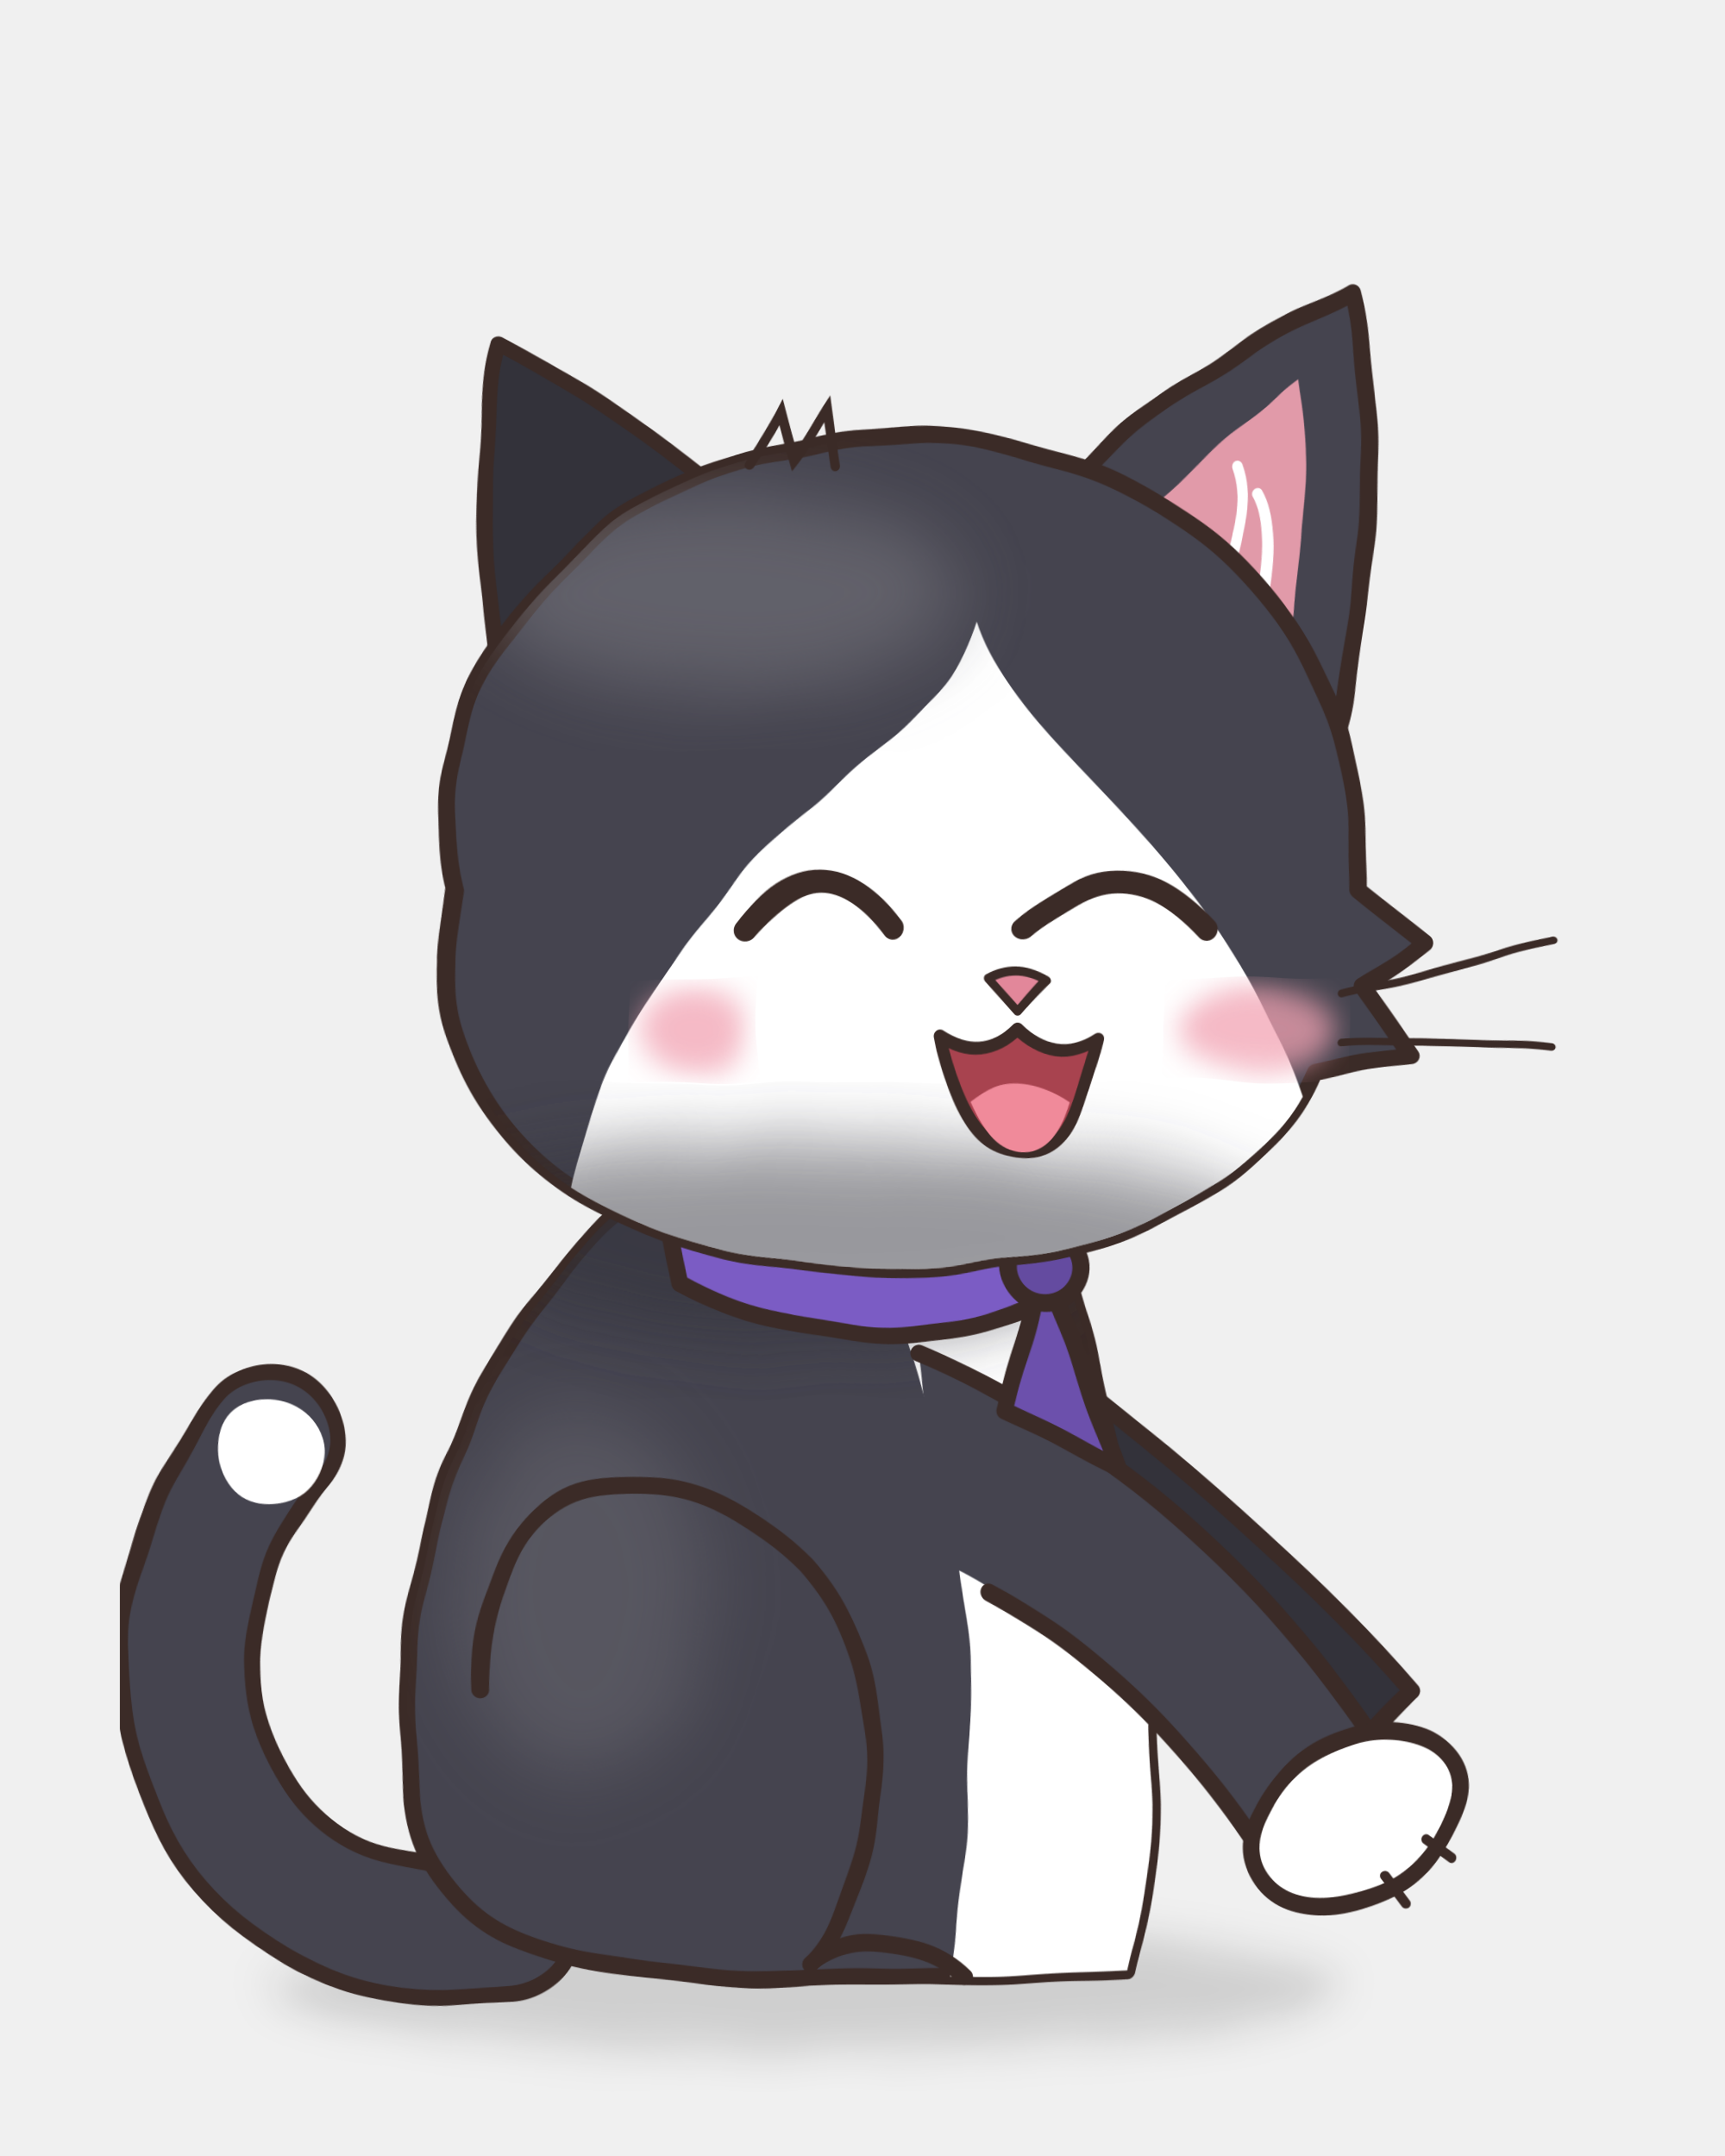
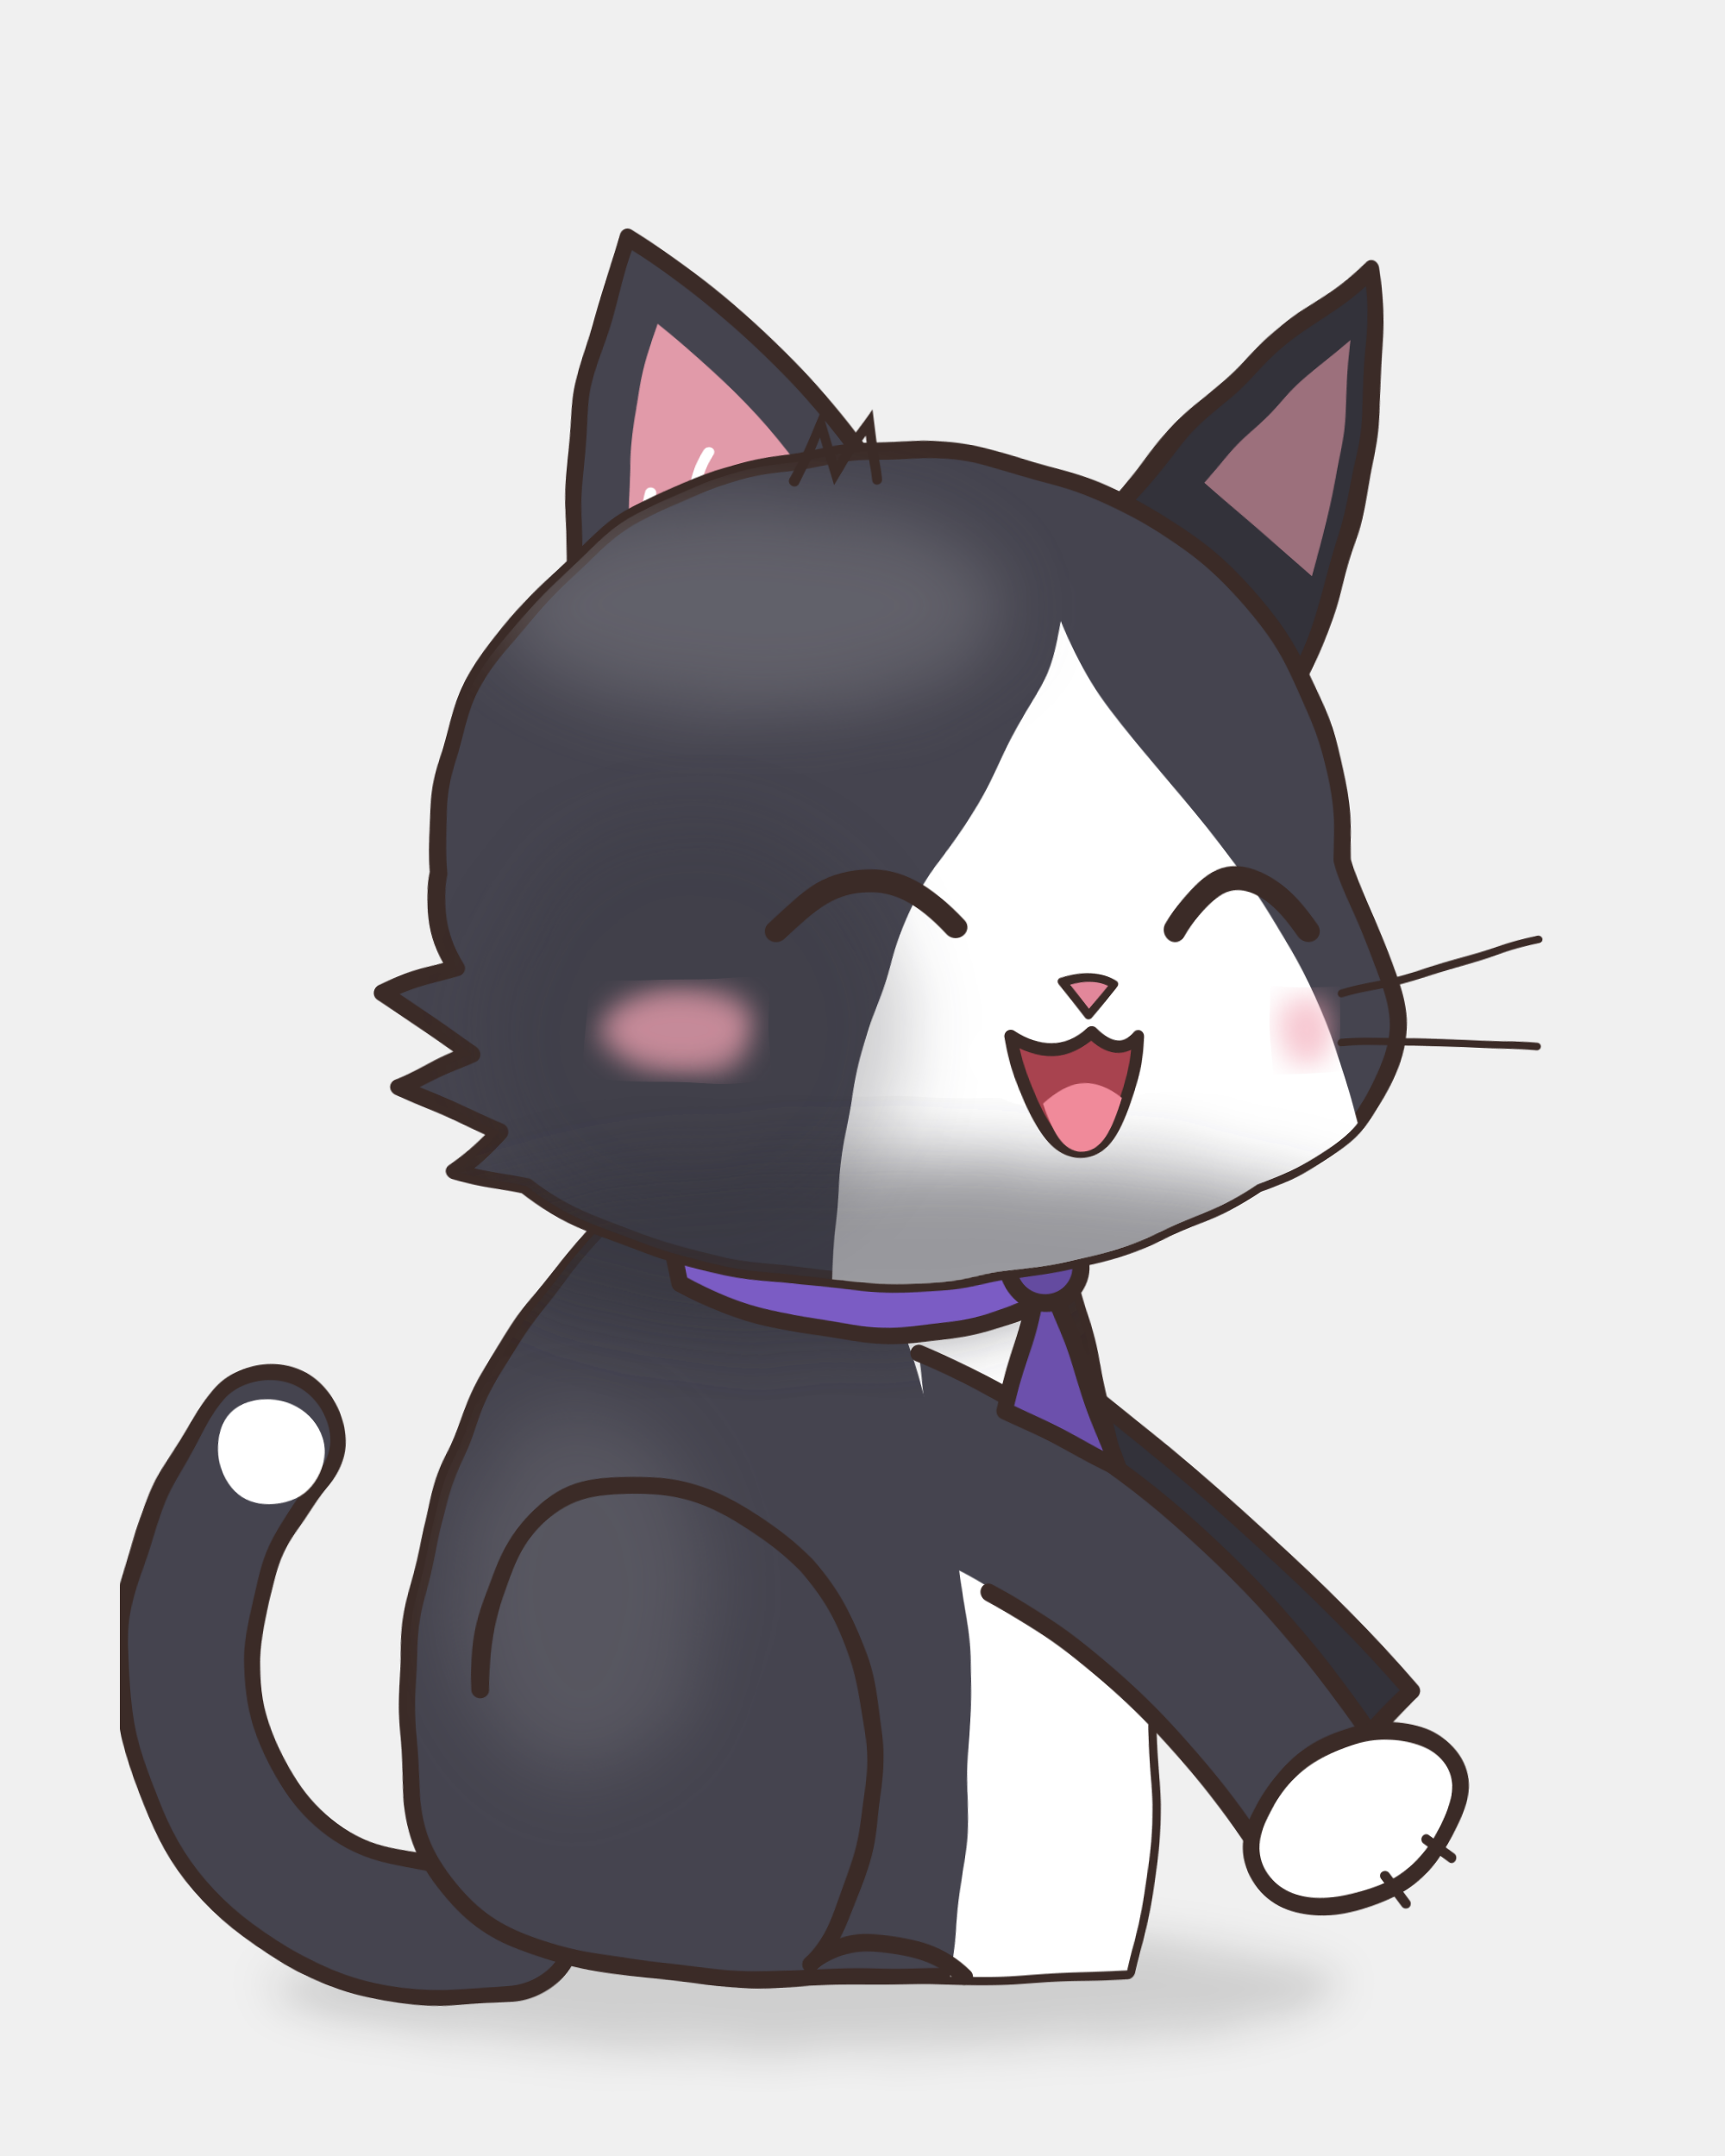
<svg xmlns="http://www.w3.org/2000/svg" viewBox="-104 -252 208 260">
  <defs>
    <filter id="ink" x="-5%" y="-5%" width="110%" height="110%">
      <feTurbulence type="fractalNoise" baseFrequency=".05" numOctaves="2" seed="3" result="n" />
      <feDisplacementMap in="SourceGraphic" in2="n" scale="2.2" />
    </filter>
    <filter id="pencil">
      <feTurbulence type="fractalNoise" baseFrequency="1.1 .35" numOctaves="2" seed="5" />
      <feColorMatrix values="0 0 0 0 .25  0 0 0 0 .2  0 0 0 0 .18  0 0 0 .22 -.02" />
      <feComposite in2="SourceGraphic" operator="in" />
    </filter>
    <filter id="blur1">
      <feGaussianBlur stdDeviation="1" />
    </filter>
    <filter id="blur2">
      <feGaussianBlur stdDeviation="2" />
    </filter>
    <filter id="blur3" x="-30%" y="-30%" width="160%" height="160%">
      <feGaussianBlur stdDeviation="3" />
    </filter>
    <filter id="blur4" x="-30%" y="-30%" width="160%" height="160%">
      <feGaussianBlur stdDeviation="5" />
    </filter>
  </defs>
  <g transform="translate(0 -150) scale(.85) translate(-120 -94)">
    <defs>
      <clipPath id="hslightblackhappy">
-         <path d="M62 100 C56 62 88 36 126 36 C164 36 192 62 190 100 L200 108 L191 114 L198 124 L184 126 C174 146 150 154 124 154 C98 154 74 146 64 126 C60 118 60 108 62 100 Z" />
+         <path d="M60 98 C58 60 90 38 124 38 C160 38 188 60 188 96 C190 104 196 112 196 120 C196 130 188 138 176 142 C164 150 144 156 124 156 C102 156 82 150 72 142 L62 140 L68 134 L54 128 L64 123 L52 115 L62 111 C59 106 59 102 60 98 Z" />
      </clipPath>
      <clipPath id="bslightblackhappy">
        <path d="M100 138 C68 150 52 194 56 228 C58 250 80 256 112 254 L158 254 C164 232 160 196 150 158 Z" />
      </clipPath>
    </defs>
    <g filter="url(#ink)">
      <ellipse cx="112" cy="256" rx="76" ry="9" fill="#000" opacity=".14" filter="url(#blur3)" />
      <path d="M70 248 C22 252 14 204 36 178" stroke="#3b2b27" stroke-width="21" fill="none" stroke-linecap="round" />
      <path d="M70 248 C22 252 14 204 36 178" stroke="#45444f" stroke-width="16.5" fill="none" stroke-linecap="round" />
      <circle cx="36" cy="180" r="7.5" fill="#ffffff" />
      <path d="M150 170 C168 184 186 200 198 214 L186 226 C174 214 158 200 146 192 Z" stroke="#3b2b27" stroke-width="2.4" stroke-linejoin="round" stroke-linecap="round" fill="#33323a" />
      <path d="M100 138 C68 150 52 194 56 228 C58 250 80 256 112 254 L158 254 C164 232 160 196 150 158 Z" stroke="#3b2b27" stroke-width="2.4" stroke-linejoin="round" stroke-linecap="round" fill="#45444f" />
      <g clip-path="url(#bslightblackhappy)">
        <path d="M126 140 C150 150 166 200 160 254 L132 254 C140 210 132 170 118 146Z" fill="#ffffff" />
        <ellipse cx="110" cy="150" rx="44" ry="14" fill="#33323a" opacity=".6" filter="url(#blur4)" />
        <ellipse cx="80" cy="200" rx="18" ry="26" fill="#797880" opacity=".35" filter="url(#blur4)" />
      </g>
      <path d="M66 214 C64 182 92 176 112 196 C126 212 124 240 112 252" fill="none" stroke="#3b2b27" stroke-width="2.4" stroke-linejoin="round" stroke-linecap="round" />
      <path d="M112 252 C116 248 128 248 134 254" fill="none" stroke="#3b2b27" stroke-width="2.4" stroke-linejoin="round" stroke-linecap="round" />
      <path d="M128 166 C152 176 176 196 192 220 L176 236 C164 218 148 204 132 196 Z" fill="#45444f" />
      <path d="M128 166 C152 176 176 196 192 220" fill="none" stroke="#3b2b27" stroke-width="2.4" stroke-linejoin="round" stroke-linecap="round" />
      <path d="M176 236 C164 218 150 206 138 200" fill="none" stroke="#3b2b27" stroke-width="2.4" stroke-linejoin="round" stroke-linecap="round" />
      <ellipse cx="190" cy="232" rx="16" ry="11" stroke="#3b2b27" stroke-width="2.4" stroke-linejoin="round" stroke-linecap="round" fill="#ffffff" transform="rotate(-30 190 232)" />
      <path d="M194 240 l3 4 M200 235 l4 3" stroke="#3b2b27" stroke-width="1.4" fill="none" stroke-linecap="round" />
      <path d="M92 144 Q122 160 150 148 L148 158 Q120 170 94 156 Z" stroke="#3b2b27" stroke-width="2.4" stroke-linejoin="round" stroke-linecap="round" fill="#7b5cc4" />
      <path d="M146 154 L156 182 L140 174 Z" stroke="#3b2b27" stroke-width="2.4" stroke-linejoin="round" stroke-linecap="round" fill="#6c50ac" />
      <circle cx="146" cy="154" r="5" stroke="#3b2b27" stroke-width="2.4" stroke-linejoin="round" stroke-linecap="round" fill="#644ba0" />
-       <g transform="translate(12 6) scale(.9) translate(6 4)">
-         <path d="M60 82 C54 58 52 34 57 15 C76 25 92 37 103 49 Z" stroke="#3b2b27" stroke-width="2.4" stroke-linejoin="round" stroke-linecap="round" fill="#33323a" />
+       <path d="M154 48 C166 34 180 20 192 12 C194 32 190 52 182 70 Z" stroke="#3b2b27" stroke-width="2.4" stroke-linejoin="round" stroke-linecap="round" fill="#33323a" />
+       <path d="M168 42 C176 34 184 27 189 22 C189 34 187 46 184 56 Z" fill="#f2a3b3" opacity=".55" />
+       <path d="M80 72 C77 50 79 28 87 8 C103 18 117 32 126 48 Z" stroke="#3b2b27" stroke-width="2.4" stroke-linejoin="round" stroke-linecap="round" fill="#45444f" />
+       <path d="M88 62 C86 46 87 32 91 20 C101 28 109 36 116 48 Z" fill="#f2a3b3" opacity=".9" />
+       <path d="M96 54 q-1 -10 2 -16 M102 56 q0 -9 4 -13 M91 56 q-2 -8 -1 -12" stroke="#fff" stroke-width="1.6" fill="none" stroke-linecap="round" />
+       <path d="M60 98 C58 60 90 38 124 38 C160 38 188 60 188 96 C190 104 196 112 196 120 C196 130 188 138 176 142 C164 150 144 156 124 156 C102 156 82 150 72 142 L62 140 L68 134 L54 128 L64 123 L52 115 L62 111 C59 106 59 102 60 98 Z" stroke="#3b2b27" stroke-width="2.4" stroke-linejoin="round" stroke-linecap="round" fill="#45444f" />
+       <g clip-path="url(#hslightblackhappy)">
+         <path d="M148.031 62 C156.031 86 192.031 98 194.031 162 L116.031 162 C114.031 104 142.031 88 148.031 62 Z" fill="#ffffff" />
+         <ellipse cx="104" cy="60" rx="36" ry="15" fill="#797880" opacity=".55" filter="url(#blur4)" />
+         <ellipse cx="96" cy="120" rx="30" ry="30" fill="#33323a" opacity=".25" filter="url(#blur4)" />
+         <ellipse cx="124" cy="152" rx="70" ry="14" fill="#33323a" opacity=".5" filter="url(#blur4)" />
      </g>
-       <g transform="translate(6 0)">
-         <path d="M 180 82 C 186 58 188 34 183 15 C 164 25 148 37 137 49 Z" stroke="#3b2b27" stroke-width="2.4" stroke-linejoin="round" stroke-linecap="round" fill="#45444f" />
-         <path d="M 173 72 C 177 54 178 40 176 28 C 165 36 156 44 148 52 Z" fill="#f2a3b3" opacity=".9" />
-         <path d="M166 56 q3 -10 1 -16 M171 58 q2 -9 -1 -14" stroke="#fff" stroke-width="1.6" fill="none" stroke-linecap="round" />
-       </g>
-       <path d="M62 100 C56 62 88 36 126 36 C164 36 192 62 190 100 L200 108 L191 114 L198 124 L184 126 C174 146 150 154 124 154 C98 154 74 146 64 126 C60 118 60 108 62 100 Z" stroke="#3b2b27" stroke-width="2.4" stroke-linejoin="round" stroke-linecap="round" fill="#45444f" />
-       <g clip-path="url(#hslightblackhappy)">
-         <path d="M136 62 C144 86 184 98 188 160 L76 160 C80 98 128 86 136 62 Z" fill="#ffffff" />
-         <ellipse cx="100" cy="58" rx="34" ry="14" fill="#797880" opacity=".55" filter="url(#blur4)" />
-         <ellipse cx="110" cy="150" rx="70" ry="14" fill="#33323a" opacity=".5" filter="url(#blur4)" />
-       </g>
-       <path d="M104 40 l4 -8 l2 7 l5 -7 l1 8" stroke="#3b2b27" stroke-width="1.4" fill="none" stroke-linecap="round" />
-       <path d="M103.34 106 Q114 92 124.66 106" stroke="#3b2b27" fill="none" stroke-linecap="round" stroke-linejoin="round" stroke-width="3.2" />
-       <path d="M143.0 106 Q156 92 169.0 106" stroke="#3b2b27" fill="none" stroke-linecap="round" stroke-linejoin="round" stroke-width="3.2" />
-       <ellipse cx="96" cy="120" rx="7.7" ry="6" fill="#f2a3b3" opacity=".75" filter="url(#blur2)" />
-       <ellipse cx="176" cy="120" rx="11" ry="6" fill="#f2a3b3" opacity=".75" filter="url(#blur2)" />
-       <path d="M138 113 Q142 111 146 113 L142 117.5 Z" fill="#e2879a" stroke="#3b2b27" stroke-width="1.2" stroke-linejoin="round" />
-       <path d="M131 121 Q137 125 142 120 Q147 125 153 121 Q150 137 142 137 Q134 137 131 121 Z" fill="#a8434f" stroke="#3b2b27" stroke-width="1.8" stroke-linejoin="round" />
-       <path d="M135 130 Q142 125 149 130 Q146 137 142 137 Q138 137 135 130 Z" fill="#f08a9a" />
-       <path d="M188 115 q16 -3.2 30 -7.6" stroke="#3b2b27" stroke-width="1.1" fill="none" stroke-linecap="round" />
-       <path d="M188 122 q16 -0.4 30 0.8" stroke="#3b2b27" stroke-width="1.1" fill="none" stroke-linecap="round" />
-       <g transform="translate(14 0)" />
+       <path d="M110 42 l4 -8 l2 7 l5 -7 l1 8" stroke="#3b2b27" stroke-width="1.4" fill="none" stroke-linecap="round" />
+       <path d="M107.65 106 Q120.65 92 133.65 106" stroke="#3b2b27" fill="none" stroke-linecap="round" stroke-linejoin="round" stroke-width="3.2" />
+       <path d="M164.329 106 Q173.737 92 183.146 106" stroke="#3b2b27" fill="none" stroke-linecap="round" stroke-linejoin="round" stroke-width="3.2" />
+       <ellipse cx="93.954" cy="120" rx="11" ry="6" fill="#f2a3b3" opacity=".75" filter="url(#blur2)" />
+       <ellipse cx="182.868" cy="120" rx="4" ry="5" fill="#f2a3b3" opacity=".6" filter="url(#blur2)" />
+       <ellipse cx="144.031" cy="124" rx="9" ry="6.5" fill="#ffffff" opacity=".9" />
+       <ellipse cx="158.031" cy="124" rx="6" ry="6" fill="#ffffff" opacity=".9" />
+       <path d="M148.031 113 Q152.031 111 155.031 113 L151.531 117.5 Z" fill="#e2879a" stroke="#3b2b27" stroke-width="1.2" stroke-linejoin="round" />
+       <path d="M141.031 121 Q147.031 125 152.031 120 Q156.031 124 159.031 121 Q158.031 137 151.031 137 Q144.031 137 141.031 121 Z" fill="#a8434f" stroke="#3b2b27" stroke-width="1.8" stroke-linejoin="round" />
+       <path d="M145.031 130 Q151.031 125 157.031 130 Q155.031 137 151.031 137 Q147.031 137 145.031 130 Z" fill="#f08a9a" />
+       <path d="M188 115 q14 -3.2 28 -7.6" stroke="#3b2b27" stroke-width="1.1" fill="none" stroke-linecap="round" />
+       <path d="M188 122 q14 -0.4 28 0.8" stroke="#3b2b27" stroke-width="1.1" fill="none" stroke-linecap="round" />
+       <g transform="translate(6 0)" />
    </g>
  </g>
</svg>
